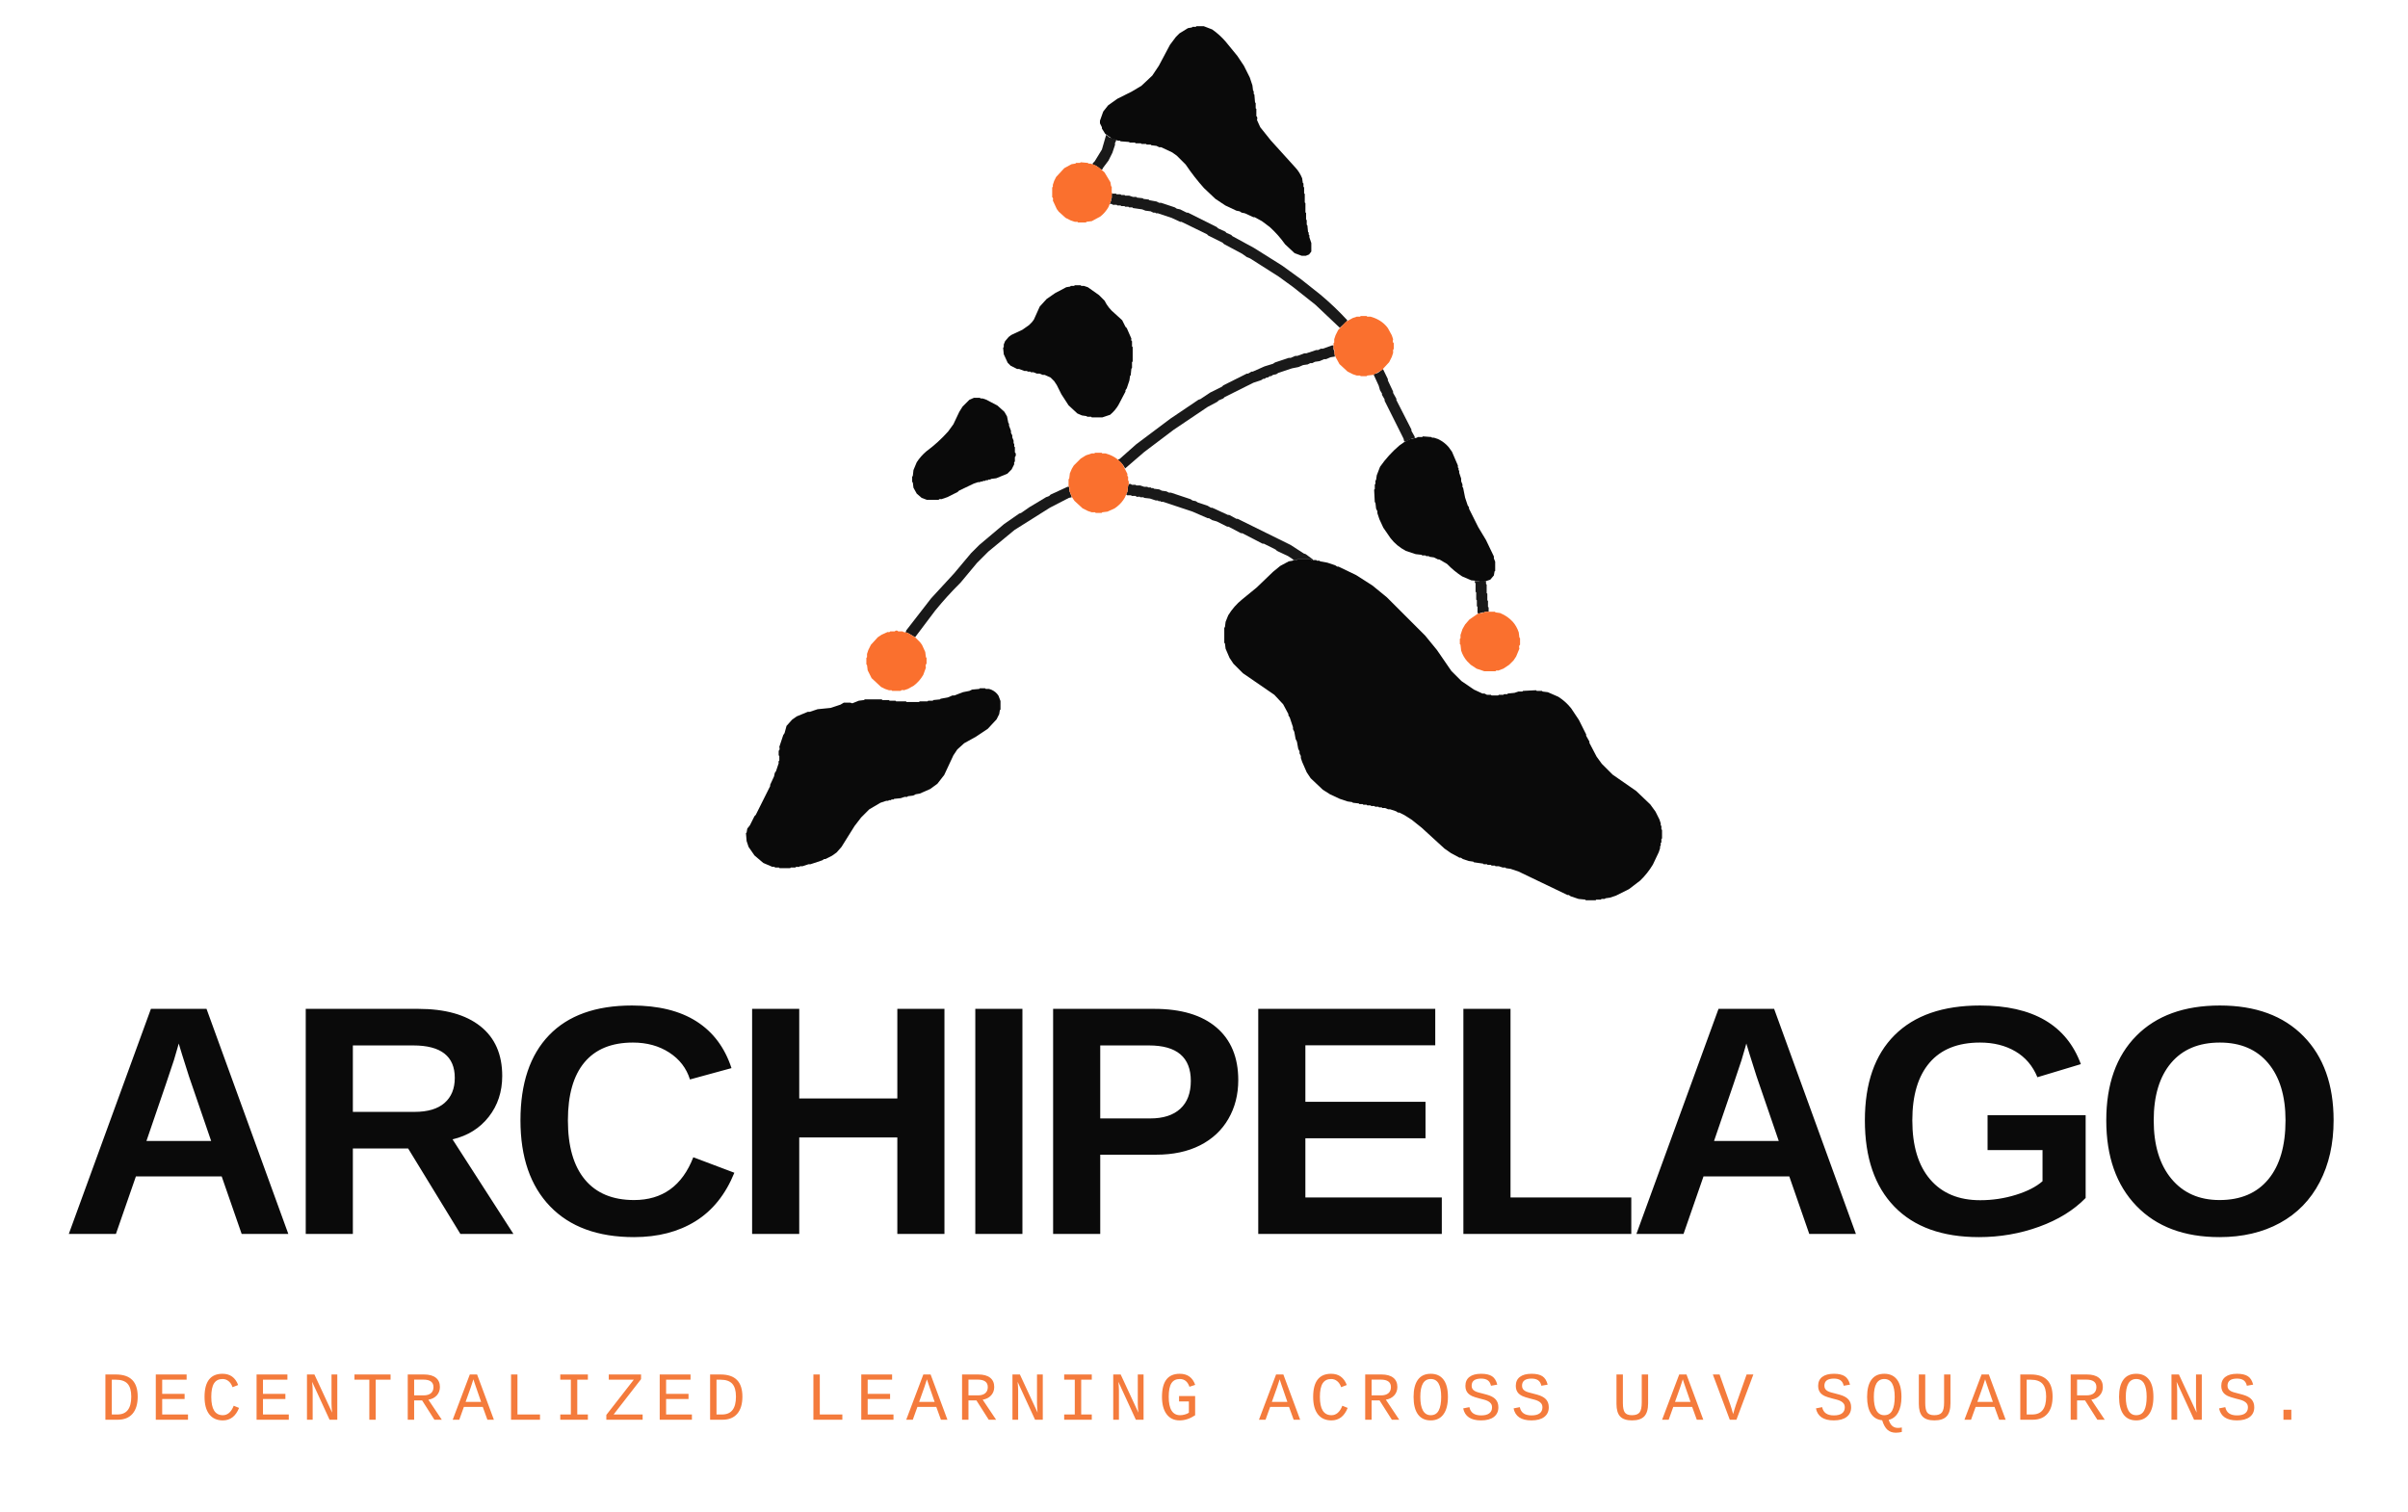
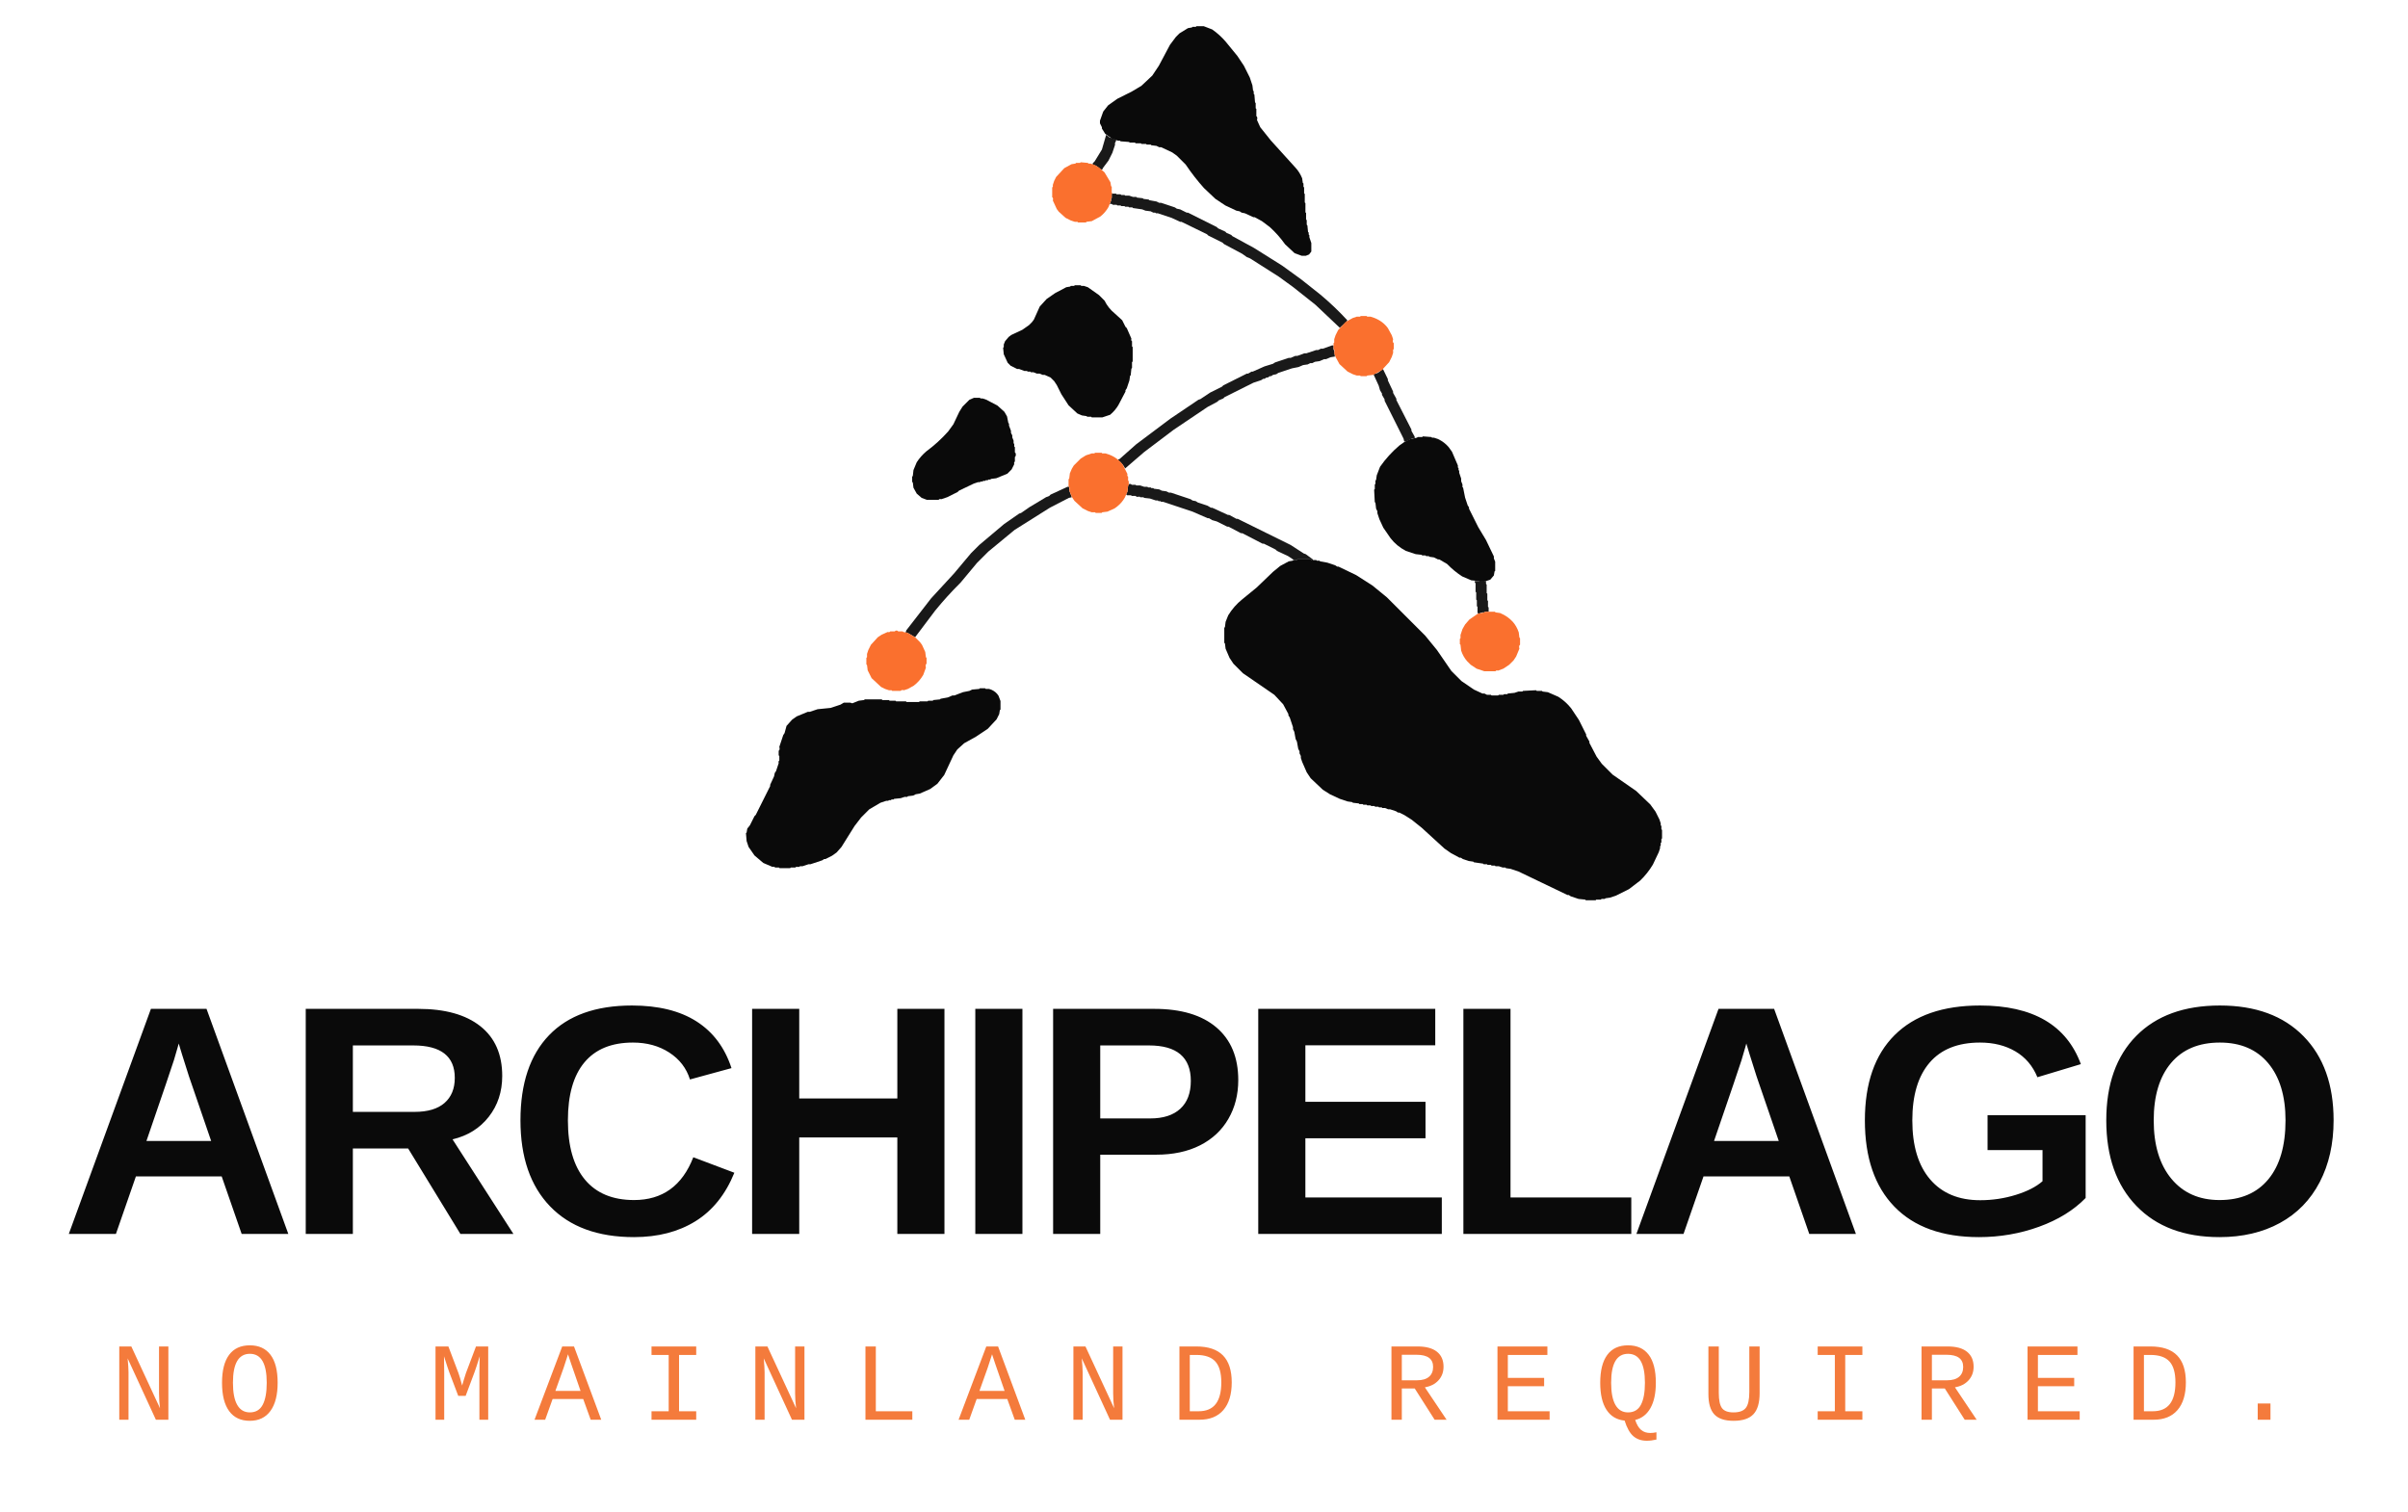
<svg xmlns="http://www.w3.org/2000/svg" viewBox="-40 -40 3680 2310" width="3680" height="2310">
  <g transform="translate(1100,0) scale(1)">
    <path fill="rgb(0,0,0)" stroke="rgb(0,0,0)" stroke-width="0" opacity="0" d="M 0 0 L 688 0.5 L 678.5 2 L 669.5 6 L 657 16.5 L 648 28.5 L 631 60.5 L 624 71.5 L 608.5 88 L 589.5 100 L 567.5 111 L 551 123.5 L 544 134.5 L 542 140.5 L 542 143.5 L 541 144.5 L 541 148.5 L 545 158.5 L 550 165.5 L 550 168.5 L 549 169.5 L 548 176.5 L 544 188.5 L 541 194.5 L 530 209.5 L 530 211 L 523.5 210 L 522.5 209 L 511.5 208 L 510.5 209 L 504.5 209 Q 503.75 210.75 500.5 210 L 489.5 215 L 476 227.5 L 471 236.5 L 469 242.5 L 469 245.5 L 468 246.5 L 468 261.5 L 469 262.5 L 470 269.5 L 475 279.5 L 484.5 290 L 488.5 293 L 502.5 299 Q 506.5 298 507.5 300 L 519.5 300 L 520.5 299 L 528.5 298 L 538.5 293 L 550 282.5 L 556.5 272 Q 559.75 271.25 560.5 273 L 566.5 273 L 567.5 274 L 572.5 274 L 573.5 275 L 578.5 275 L 579.5 276 L 584.5 276 L 585.5 277 L 590.5 277 L 591.5 278 L 605.5 280 L 606.5 281 L 614.5 282 L 622.5 285 L 629.5 286 L 650.5 293 L 663.5 299 L 665.5 299 L 704.5 318 L 706.5 320 L 728.5 331 L 730.5 333 L 737.5 336 L 765.5 353 L 770.5 355 L 814.5 383 L 836.5 399 L 870.5 426 L 907 460.5 L 907 462.5 L 905 464.5 L 899 478.5 L 899 483.5 Q 897 484.62 898 488 L 895.5 488 L 891.5 490 L 888.5 490 L 881.5 493 L 878.5 493 L 874.5 495 L 871.5 495 L 867.5 497 L 864.5 497 L 860.5 499 L 857.5 499 L 849.5 502 L 846.5 502 L 842.5 504 L 839.5 504 L 832.5 507 L 829.5 507 L 808.5 514 L 805.5 516 L 800.5 517 L 797.5 519 L 792.5 520 L 789.5 522 L 787.5 522 L 784.5 524 L 772.5 528 L 767.5 531 L 765.5 531 L 729.5 549 L 727.5 551 L 718.5 555 L 716.5 557 L 709.5 560 L 694.5 570 L 691.5 571 L 648.5 600 L 596.5 639 L 568.5 663 L 563.5 659 L 549.5 653 Q 544.75 654.25 543.5 652 L 533.5 652 L 532.5 653 L 524.5 654 L 517.5 657 Q 507.7 662.7 501 671.5 L 495 683.5 L 494 691.5 L 493 692.5 L 493 704 L 488.5 705 L 485.5 707 L 483.5 707 L 465.5 716 L 402.5 755 L 364.5 786 L 344 805.5 L 318 836.5 L 283 874.5 L 269 891.5 L 243.5 926 L 228.5 924 L 227.5 925 L 220.5 925 Q 219.75 926.75 216.5 926 L 207.5 930 Q 199.5 934.5 194 941.5 L 191 945.5 L 185 959.5 Q 186.25 964.25 184 965.5 L 184 975.5 L 185 976.5 L 186 984.5 L 189 991.5 L 192 996.5 L 203.5 1008 L 212.5 1013 L 218.5 1015 Q 222.5 1014 223.5 1016 L 236.5 1016 L 237.5 1015 L 241.5 1015 L 247.5 1013 L 256.5 1008 L 267 997.5 L 272 989.5 L 275 980.5 Q 273.75 975.75 276 974.5 L 276 965.5 L 275 964.5 L 275 960.5 L 274 959.5 L 273 953.5 L 269 945.5 L 259 933.5 L 281 903.5 L 299 881.5 Q 327.66 852.66 353 820.5 L 370.5 803 L 402.5 776 L 431.5 756 L 471.5 732 L 493.5 721 L 498.5 720 Q 503.44 729.06 511.5 735 L 522.5 741 L 528.5 743 Q 533.25 741.75 534.5 744 L 543.5 744 L 544.5 743 L 548.5 743 L 549.5 742 L 555.5 741 L 563.5 737 L 575 726.5 L 581.5 716 L 582.5 717 L 588.5 717 L 589.5 718 L 595.5 718 L 596.5 719 L 607.5 720 L 608.5 721 L 617.5 722 L 618.5 723 L 621.5 723 L 622.5 724 L 637.5 727 L 682.5 742 L 685.5 744 L 687.5 744 L 690.5 746 L 692.5 746 L 695.5 748 L 707.5 752 L 712.5 755 L 719.5 757 L 735.5 765 L 737.5 765 L 756.5 775 L 758.5 775 L 789.5 791 L 791.5 791 L 809.5 800 L 811.5 802 L 828.5 810 L 837 815.5 L 835.5 817 L 829.5 818 L 819.5 823 L 812.5 828 Q 787.17 853.67 758.5 876 L 744 890.5 L 737 900.5 L 733 910.5 L 732 918.5 L 731 919.5 L 731 942.5 L 732 943.5 L 732 947.5 L 733 948.5 L 734 954.5 L 739 965.5 L 745 974.5 L 759.5 989 L 798.5 1015 Q 809.41 1022.59 818 1032.5 L 824 1041.5 L 831 1056.5 L 836 1071.5 L 836 1074.5 L 838 1078.5 L 838 1081.5 L 842 1093.5 L 842 1096.5 L 846 1108.5 L 846 1111.5 L 848 1115.5 L 848 1118.5 L 854 1132.5 L 854 1134.5 L 863 1149.5 L 877.5 1164 L 892.5 1174 L 907.5 1181 L 919.5 1185 L 922.5 1185 L 927.5 1187 L 931.5 1187 L 932.5 1188 L 936.5 1188 L 937.5 1189 L 942.5 1189 L 943.5 1190 L 948.5 1190 L 949.5 1191 L 954.5 1191 L 955.5 1192 L 960.5 1192 L 961.5 1193 L 966.5 1193 L 967.5 1194 L 976.5 1195 L 977.5 1196 L 980.5 1196 L 981.5 1197 L 984.5 1197 L 993.5 1200 L 1006.5 1206 L 1017.5 1213 L 1032.5 1225 L 1067.5 1257 L 1077.5 1264 L 1090.5 1271 L 1092.5 1271 L 1095.5 1273 L 1104.5 1276 L 1111.5 1277 L 1112.5 1278 L 1116.5 1278 L 1117.5 1279 L 1121.5 1279 L 1127.5 1281 L 1132.5 1281 L 1133.5 1282 L 1138.5 1282 L 1139.5 1283 L 1144.5 1283 L 1145.5 1284 L 1150.5 1284 L 1151.5 1285 L 1160.5 1286 L 1161.5 1287 L 1168.5 1288 L 1180.5 1292 L 1255.5 1328 L 1257.5 1328 L 1260.5 1330 L 1272.5 1334 L 1283 1335.5 L 0 1336 L 0.5 1240 L 1 1245.5 L 5 1256.5 L 17.5 1272 L 26.5 1279 L 40.5 1285 Q 43.75 1284.25 44.5 1286 L 50.5 1286 L 51.5 1287 L 67.5 1287 L 68.5 1286 L 75.5 1286 L 76.5 1285 L 86.5 1284 L 87.5 1283 L 98.5 1281 L 116.5 1275 L 131.5 1268 L 142 1259.5 L 150 1248.5 L 151 1245.5 L 166 1222.5 L 176 1209.5 L 188.5 1197 L 197.5 1191 L 214.5 1184 L 217.5 1184 L 226.5 1181 L 230.5 1181 L 231.5 1180 L 236.5 1180 L 237.5 1179 L 246.5 1178 L 251.5 1176 L 255.5 1176 L 273.5 1170 Q 286.75 1164.25 296 1154.5 L 303 1144.5 L 317 1114.5 L 323 1105.5 L 329.5 1099 L 365.5 1077 L 381 1062.5 L 388 1048.5 Q 387.25 1045.25 389 1044.5 L 389 1031.5 L 386 1023.5 L 378.5 1016 L 371.5 1013 Q 366.75 1014.25 365.5 1012 L 357.5 1012 L 356.5 1013 L 345.5 1014 L 318.5 1023 L 315.5 1023 L 308.5 1026 L 305.5 1026 L 296.5 1029 L 292.5 1029 L 291.5 1030 L 278.5 1031 L 277.5 1032 L 265.5 1032 L 264.5 1033 L 245.5 1033 L 244.5 1032 L 229.5 1032 L 228.5 1031 L 208.5 1030 L 207.5 1029 L 181.5 1029 L 180.5 1030 L 176.5 1030 L 175.5 1031 L 172.5 1031 L 160.5 1035 L 159.5 1034 L 149.5 1034 L 144.5 1037 L 129.5 1042 L 109.5 1044 L 108.5 1045 L 105.5 1045 L 104.5 1046 L 101.5 1046 L 97.5 1048 L 94.5 1048 L 88.5 1050 L 74.5 1057 L 64 1066.5 L 60 1074.5 L 60 1077.5 L 57 1083.5 L 51 1101.5 L 50 1114.5 L 51 1115.5 L 51 1122.5 L 43 1146.5 L 41 1149.5 L 37 1161.5 L 32 1170.5 L 32 1172.5 L 15 1205.5 L 13 1207.5 L 6 1221.5 L 2 1226.5 L 0.5 1233 L 0 0 Z M 503 396 L 502 397 L 497 397 L 496 398 L 490 399 L 473 408 L 460 417 L 449 429 L 440 449 L 437 453 L 433 457 L 423 464 L 406 472 L 402 475 L 396 482 L 394 487 L 394 491 L 393 492 L 394 502 L 400 515 L 405 519 L 415 524 L 418 524 L 426 527 L 430 527 L 431 528 L 435 528 L 436 529 L 440 529 L 445 531 L 449 531 L 454 533 L 457 533 L 466 537 L 471 543 L 475 549 L 482 563 L 493 580 L 507 592 L 514 595 L 521 596 L 522 597 L 528 597 L 529 598 L 545 598 L 557 594 Q 564 588 569 580 L 580 559 L 580 557 L 582 554 L 586 542 L 587 535 L 588 534 L 589 524 L 590 523 L 590 514 L 591 513 L 591 491 L 590 490 L 590 482 Q 588 481 589 478 L 582 462 L 580 460 L 575 450 L 564 439 Q 554 431 548 420 L 540 411 L 523 399 L 517 397 L 513 397 L 512 396 L 503 396 Z M 349 568 L 342 571 L 331 582 L 326 590 L 317 609 L 309 620 Q 294 636 276 650 Q 267 657 261 667 L 256 679 L 255 688 L 254 689 L 254 697 L 255 698 L 256 706 L 261 715 L 269 721 L 277 724 L 295 724 Q 295 722 299 723 L 308 720 L 324 712 L 326 710 L 349 699 L 355 697 L 358 697 L 359 696 L 362 696 L 363 695 L 366 695 L 367 694 L 370 694 L 371 693 L 374 693 L 375 692 L 383 691 L 400 684 L 406 678 L 410 670 Q 409 666 411 666 L 411 659 L 412 658 Q 413 653 411 652 L 411 644 L 410 643 L 410 639 L 409 638 L 409 634 L 407 629 L 407 626 L 405 622 L 405 619 L 402 611 L 402 608 L 401 607 L 399 597 L 395 590 L 385 580 L 368 571 L 362 569 L 359 569 L 358 568 L 349 568 Z " />
    <path fill="rgb(0,0,0)" stroke="rgb(0,0,0)" stroke-width="0" opacity="0" d="M 700.5 0 L 1400 0 L 1400 1227.5 L 1399 1227.5 L 1398 1218.5 L 1390 1200.5 L 1382 1189.5 L 1365.5 1173 L 1324.5 1144 L 1308 1127.5 L 1296 1109.5 L 1284 1084.5 L 1284 1082.5 L 1270 1055.5 L 1261 1042.5 L 1248.5 1030 L 1241.5 1025 L 1225.5 1018 L 1217.5 1017 L 1216.5 1016 L 1208.5 1016 L 1207.5 1015 L 1197.5 1015 L 1196.5 1016 L 1187.5 1016 L 1186.5 1017 L 1180.5 1017 L 1179.5 1018 L 1169.5 1019 L 1168.5 1020 L 1158.5 1021 L 1157.5 1022 L 1150.5 1022 L 1149.5 1023 L 1139.5 1023 L 1138.5 1022 L 1132.5 1022 L 1128.5 1020 L 1125.5 1020 L 1107.5 1011 Q 1090.46 1000.54 1078 985.5 L 1056 953.5 L 1038 931.5 L 979.5 873 L 957.5 855 L 932.5 839 L 900.5 824 L 888.5 820 L 877.5 818 L 876.5 817 L 867.5 816 L 855.5 807 L 852.5 806 L 832.5 793 L 738.5 747 L 736.5 747 L 731.5 744 L 729.5 744 L 724.5 741 L 722.5 741 L 717.5 738 L 710.5 736 L 695.5 729 L 690.5 728 L 679.5 723 L 649.5 713 L 646.5 713 L 642.5 711 L 639.5 711 L 638.5 710 L 635.5 710 L 631.5 708 L 627.5 708 L 618.5 705 L 614.5 705 L 613.5 704 L 608.5 704 L 602.5 702 L 596.5 702 L 595.5 701 L 589.5 701 Q 588.37 699 585 700 L 583 684.5 L 579 676.5 L 608.5 651 L 653.5 617 L 705.5 582 L 720.5 574 L 722.5 572 L 729.5 569 L 731.5 567 L 775.5 545 L 777.5 545 L 805.5 533 L 810.5 532 L 813.5 530 L 834.5 523 L 844.5 521 L 851.5 518 L 854.5 518 L 869.5 513 L 876.5 512 L 900.5 504 Q 905.5 518 916.5 526 L 927.5 532 L 933.5 534 Q 938.25 532.75 939.5 535 L 948.5 535 L 949.5 534 L 958.5 533 L 964 542.5 L 964 544.5 L 967 549.5 L 969 556.5 L 982 583.5 L 982 585.5 L 1007 635.5 L 998.5 641 L 979 660.5 L 969 673.5 L 964 686.5 L 964 689.5 L 962 694.5 L 962 699.5 L 961 700.5 L 961 707.5 L 960 708.5 L 960 718.5 L 961 719.5 L 961 727.5 L 962 728.5 L 963 737.5 L 965 741.5 L 965 744.5 L 968 753.5 L 971 758.5 L 971 760.5 L 977 771.5 L 985 782.5 L 997.5 795 L 1006.5 801 L 1016.5 805 L 1019.5 805 L 1028.5 808 L 1032.5 808 L 1033.5 809 L 1043.5 810 L 1044.5 811 L 1051.5 812 L 1057.5 815 L 1059.5 815 L 1071.5 822 Q 1081.8 832.7 1094.5 841 L 1102.5 845 L 1108.5 847 L 1112.5 847 L 1114 848.5 L 1115 851.5 L 1115 864.5 L 1116 865.5 L 1116 876.5 L 1117 877.5 L 1118 896.5 L 1119 897.5 L 1103 909.5 L 1096 919.5 L 1093 926.5 L 1092 935.5 L 1091 936.5 L 1091 944.5 L 1092 945.5 L 1093 954.5 L 1097 963.5 L 1107.5 976 L 1116.5 982 L 1118.5 982 L 1124.5 985 Q 1127.75 984.25 1128.5 986 L 1145.5 986 L 1157.5 982 L 1166.5 976 L 1173 969.5 L 1177 963.5 L 1182 951.5 Q 1180.75 946.75 1183 945.5 L 1183 935.5 L 1182 934.5 L 1181 926.5 L 1177 917.5 L 1167.5 906 L 1152.5 897 L 1149.5 897 L 1144.5 895 L 1135 895 L 1135 888.5 L 1134 887.5 L 1134 878.5 L 1133 877.5 L 1133 867.5 L 1132 866.5 L 1132 853.5 L 1131 852.5 L 1131 848 Q 1137.78 847.47 1141 842.5 L 1143 839.5 L 1144 833.5 L 1145 832.5 L 1145 818.5 L 1144 817.5 L 1144 814.5 L 1141 805.5 L 1131 785.5 L 1129 783.5 L 1114 754.5 L 1112 752.5 L 1103 732.5 L 1099 720.5 L 1096 705.5 L 1095 704.5 L 1095 700.5 L 1093 695.5 L 1093 691.5 L 1092 690.5 L 1092 687.5 L 1091 686.5 L 1088 671.5 L 1084 662.5 L 1084 660.5 L 1077 647.5 L 1068.5 638 L 1061.5 633 L 1051.5 629 Q 1048.25 629.75 1047.5 628 L 1040.5 628 L 1039.5 627 L 1034.5 627 L 1033.5 628 L 1026.5 628 Q 1025.37 630 1022 629 L 1017 618.5 L 1017 616.5 L 994 571.5 L 994 569.5 L 989 560.5 L 989 558.5 L 986 553.5 L 986 551.5 L 983 546.5 L 983 544.5 L 974 525.5 L 974 523.5 L 981 516.5 L 987 505.5 L 989 499.5 L 989 494.5 L 990 493.5 L 990 484.5 L 989 483.5 L 989 478.5 L 987 472.5 L 983 464.5 L 971.5 452 L 960.5 446 L 954.5 444 Q 949.75 445.25 948.5 443 L 939.5 443 L 938.5 444 L 933.5 444 L 927.5 446 L 919.5 450 L 884.5 416 L 844.5 384 L 804.5 356 L 801.5 355 L 776.5 339 L 764.5 333 L 757.5 328 L 734.5 316 L 732.5 314 L 686.5 290 L 684.5 290 L 675.5 285 L 673.5 285 L 655.5 277 L 634.5 270 L 631.5 270 L 627.5 268 L 624.5 268 L 615.5 265 L 611.5 265 L 606.5 263 L 602.5 263 L 596.5 261 L 591.5 261 L 585.5 259 L 579.5 259 L 578.5 258 Q 573.75 259.25 572.5 257 L 560.5 256 L 559 254.5 L 559 245.5 L 558 244.5 L 557 238.5 Q 552.32 227.18 544 219.5 L 554 205.5 L 560 193.5 L 564 181.5 L 564 178.5 L 566.5 174 L 572.5 176 L 578.5 176 L 579.5 177 L 585.5 177 L 586.5 178 L 594.5 178 L 595.5 179 L 603.5 179 L 604.5 180 L 618.5 181 L 619.5 182 L 623.5 182 L 631.5 185 L 634.5 185 L 654.5 195 L 672 211.5 L 693 239.5 L 711.5 259 L 732.5 274 L 749.5 282 L 770.5 289 L 783.5 295 L 800.5 307 L 812 318.5 Q 821.92 332.58 834.5 344 Q 841.48 351.02 855.5 351 L 860.5 349 L 863 346.5 L 864 344.5 L 864 331.5 L 863 330.5 L 863 327.5 L 862 326.5 L 862 323.5 L 859 314.5 L 859 310.5 L 858 309.5 L 858 304.5 L 857 303.5 L 857 296.5 L 856 295.5 L 856 285.5 L 855 284.5 L 855 270.5 L 854 269.5 L 854 256.5 L 853 255.5 L 853 246.5 L 852 245.5 L 852 240.5 L 851 239.5 L 850 232.5 Q 846.24 223.26 840 216.5 L 802 174.5 L 786 154.5 L 781 143.5 Q 782.25 138.75 780 137.5 L 780 126.5 L 779 125.5 L 779 117.5 L 778 116.5 L 777 104.5 L 776 103.5 L 776 99.5 L 775 98.5 L 774 90.5 L 770 78.5 L 761 60.5 L 751 45.5 L 733 23.5 L 721.5 12 L 712.5 5 L 706.5 2 L 700.5 1 L 700.5 0 Z " />
    <path fill="rgb(0,0,0)" stroke="rgb(0,0,0)" stroke-width="0" opacity="0" d="M 1399.5 1242 L 1400 1336 L 1299 1335.5 L 1312.5 1334 L 1313.5 1333 L 1320.5 1332 L 1329.5 1329 L 1332.5 1327 L 1334.5 1327 L 1355.5 1315 L 1372 1300.5 L 1386 1281.5 L 1393 1267.5 L 1393 1265.5 L 1397 1256.5 L 1399.5 1242 Z " />
    <path fill="rgb(10,10,10)" stroke="rgb(10,10,10)" stroke-width="0" opacity="0.937" d="M 550.5 166 L 555.5 170 L 564.5 173 L 566 174.5 L 564 178.5 L 564 181.5 L 560 193.5 L 554 205.5 L 545 217.5 L 545 219 L 542.5 219 L 534.5 213 L 530 212 L 530 209.5 L 533 206.5 L 544 188.5 L 550.5 166 Z " />
    <path fill="rgb(10,10,10)" stroke="rgb(10,10,10)" stroke-width="0" opacity="0.937" d="M 559 256 L 565.5 256 L 566.5 257 L 572.5 257 L 573.5 258 L 578.5 258 L 579.5 259 L 585.5 259 L 591.5 261 L 596.5 261 L 597.5 262 L 606.5 263 L 607.5 264 L 615.5 265 L 616.5 266 L 627.5 268 L 631.5 270 L 634.5 270 L 655.5 277 L 658.5 279 L 663.5 280 L 673.5 285 L 675.5 285 L 719.5 307 L 721.5 309 L 732.5 314 L 734.5 316 L 741.5 319 L 743.5 321 L 776.5 339 L 819.5 366 L 848.5 387 L 877.5 410 Q 899.6 428.4 919 449.5 L 917.5 452 L 907.5 461 L 870.5 426 L 836.5 399 L 814.5 383 L 770.5 355 L 765.5 353 L 758.5 348 L 730.5 333 L 728.5 331 L 706.5 320 L 704.5 318 L 665.5 299 L 663.5 299 L 650.5 293 L 629.5 286 L 626.5 286 L 625.5 285 L 622.5 285 L 618.5 283 L 610.5 282 L 605.5 280 L 591.5 278 L 590.5 277 L 585.5 277 L 584.5 276 L 579.5 276 L 578.5 275 L 573.5 275 L 572.5 274 L 567.5 274 L 566.5 273 L 560.5 273 Q 559.37 271 556 272 L 558 266.5 L 558 263.5 L 559 262.5 L 559 256 Z " />
    <path fill="rgb(10,10,10)" stroke="rgb(10,10,10)" stroke-width="0" opacity="0.937" d="M 895.5 488 L 898 488 L 898 494.5 L 899 495.5 L 900 505 L 893.5 506 L 886.5 509 L 883.5 509 L 876.5 512 L 869.5 513 L 865.5 515 L 862.5 515 L 858.5 517 L 851.5 518 L 844.5 521 L 834.5 523 L 813.5 530 L 810.5 532 L 805.5 533 L 802.5 535 L 800.5 535 L 797.5 537 L 795.5 537 L 792.5 539 L 790.5 539 L 787.5 541 L 775.5 545 L 731.5 567 L 729.5 569 L 722.5 572 L 720.5 574 L 705.5 582 L 653.5 617 L 608.5 651 L 579.5 676 Q 575.53 668.47 569 663.5 L 569 662 L 570.5 662 L 596.5 639 L 648.5 600 L 691.5 571 L 694.5 570 L 709.5 560 L 727.5 551 L 729.5 549 L 765.5 531 L 767.5 531 L 772.5 528 L 774.5 528 L 792.5 520 L 805.5 516 L 808.5 514 L 829.5 507 L 832.5 507 L 839.5 504 L 842.5 504 L 853.5 500 L 856.5 500 L 871.5 495 L 874.5 495 L 878.5 493 L 881.5 493 L 895.5 488 Z " />
    <path fill="rgb(10,10,10)" stroke="rgb(10,10,10)" stroke-width="0" opacity="0.937" d="M 973.5 524 L 981 539.5 L 981 541.5 L 989 558.5 L 989 560.5 L 994 569.5 L 994 571.5 L 1017 616.5 L 1017 618.5 L 1022 627.5 L 1022 630 L 1018.5 630 L 1008.5 635 L 1006 635 L 1005 630.5 L 976 572.5 L 976 570.5 L 972 563.5 L 972 561.5 L 969 556.5 L 967 549.5 L 959 532 L 965.5 530 L 973.5 524 Z " />
    <path fill="rgb(10,10,10)" stroke="rgb(10,10,10)" stroke-width="0" opacity="0.937" d="M 585 700 Q 588.38 699 589.5 701 L 595.5 701 L 596.5 702 L 602.5 702 L 608.5 704 L 613.5 704 L 614.5 705 L 618.5 705 L 619.5 706 L 622.5 706 L 623.5 707 L 631.5 708 L 635.5 710 L 642.5 711 L 646.5 713 L 649.5 713 L 679.5 723 L 682.5 725 L 687.5 726 L 690.5 728 L 705.5 733 L 710.5 736 L 712.5 736 L 736.5 747 L 738.5 747 L 749.5 753 L 751.5 753 L 832.5 793 L 852.5 806 L 855.5 807 L 867 815.5 L 865.5 815 L 864.5 816 L 863.5 815 L 842.5 815 Q 841.5 817 837.5 816 L 828.5 810 L 811.5 802 L 809.5 800 L 791.5 791 L 789.5 791 L 758.5 775 L 756.5 775 L 737.5 765 L 735.5 765 L 719.5 757 L 712.5 755 L 707.5 752 L 705.5 752 L 682.5 742 L 637.5 727 L 634.5 727 L 633.5 726 L 630.5 726 L 629.5 725 L 626.5 725 L 617.5 722 L 608.5 721 L 607.5 720 L 602.5 720 L 601.5 719 Q 596.75 720.25 595.5 718 L 589.5 718 L 588.5 717 L 582.5 717 L 581 715.5 L 583 711.5 L 584 702.5 L 585 700 Z " />
    <path fill="rgb(10,10,10)" stroke="rgb(10,10,10)" stroke-width="0" opacity="0.937" d="M 491.5 704 L 494 704 L 494 709.5 L 498 720 L 493.5 721 L 464.5 736 L 410.5 770 L 370.5 803 L 353 820.5 L 328 850.5 Q 307.4 870.9 289 893.5 L 258.5 934 L 246.5 927 L 244 927 L 245 923.5 L 283 874.5 L 318 836.5 L 344 805.5 L 356.5 793 L 394.5 761 L 417.5 745 L 420.5 744 L 433.5 735 L 458.5 720 L 463.5 718 L 465.5 716 L 491.5 704 Z " />
    <path fill="rgb(10,10,10)" stroke="rgb(10,10,10)" stroke-width="0" opacity="0.937" d="M 1114 848 L 1119.5 848 L 1120.5 849 L 1128.5 849 L 1131 848 L 1131 852.5 L 1132 853.5 L 1132 866.5 L 1133 867.5 L 1133 877.5 L 1134 878.5 L 1134 887.5 L 1135 888.5 L 1135 895 L 1129.5 895 L 1128.5 896 L 1125.5 896 L 1119.5 898 L 1118 896.5 L 1118 887.5 L 1117 886.5 L 1117 877.5 L 1116 876.5 L 1116 865.5 L 1115 864.5 L 1115 851.5 Q 1113.25 850.58 1114 848 Z " />
    <path fill="rgb(10,10,10)" stroke="rgb(10,10,10)" stroke-width="0" opacity="1" d="M 688.5 0 L 699.5 0 L 712.5 5 Q 723.97 13.03 733 23.5 L 751 45.5 L 761 60.5 L 770 78.5 L 774 90.5 L 775 98.5 L 776 99.5 L 776 103.5 L 777 104.5 L 778 116.5 L 779 117.5 L 779 125.5 L 780 126.5 L 780 137.5 Q 782.25 138.75 781 143.5 L 786 154.5 L 802 174.5 L 840 216.5 Q 846.24 223.26 850 232.5 L 851 239.5 L 852 240.5 L 852 245.5 L 853 246.5 L 853 255.5 L 854 256.5 L 854 269.5 L 855 270.5 L 855 284.5 L 856 285.5 L 856 295.5 L 857 296.5 L 857 303.5 L 858 304.5 L 859 314.5 L 860 315.5 L 860 318.5 L 861 319.5 L 861 322.5 L 864 331.5 L 864 344.5 L 860.5 349 L 855.5 351 L 849.5 351 L 838.5 347 L 824 333.5 Q 813.64 318.86 800.5 307 L 788.5 298 L 777.5 292 L 775.5 292 L 762.5 286 L 757.5 285 L 754.5 283 L 749.5 282 L 732.5 274 L 717.5 264 L 700 247.5 Q 684.87 230.63 672 211.5 L 658.5 198 L 651.5 193 L 634.5 185 L 631.5 185 L 627.5 183 L 619.5 182 L 618.5 181 L 612.5 181 L 611.5 180 L 604.5 180 L 603.5 179 L 595.5 179 L 594.5 178 L 586.5 178 L 585.5 177 L 572.5 176 L 571.5 175 L 568.5 175 L 559.5 172 L 549 164.5 L 544 156.5 L 544 154.5 L 541 148.5 L 541 144.5 L 546 130.5 L 553.5 121 L 567.5 111 L 589.5 100 L 604.5 91 L 621 75.5 L 631 60.5 L 648 28.5 L 657 16.5 L 662.5 11 L 675.5 3 L 681.5 2 L 682.5 1 L 687.5 1 L 688.5 0 Z " />
    <path fill="rgb(10,10,10)" stroke="rgb(10,10,10)" stroke-width="0" opacity="1" d="M 502.5 396 L 511.5 396 L 512.5 397 L 516.5 397 L 522.5 399 L 539.5 411 L 548 419.5 Q 553.81 431.19 563.5 439 L 575 449.5 L 580 459.5 L 582 461.5 L 589 477.5 Q 588.25 480.75 590 481.5 L 590 489.5 L 591 490.5 L 591 512.5 L 590 513.5 L 590 522.5 L 589 523.5 L 588 533.5 L 587 534.5 L 586 541.5 L 582 553.5 L 580 556.5 L 580 558.5 L 569 579.5 Q 563.88 587.88 556.5 594 L 544.5 598 L 528.5 598 L 527.5 597 L 521.5 597 L 520.5 596 L 513.5 595 L 506.5 592 L 493 579.5 L 482 562.5 L 475 548.5 L 471 542.5 L 465.5 537 L 456.5 533 L 453.5 533 L 448.5 531 L 444.5 531 L 439.5 529 L 435.5 529 L 434.5 528 L 430.5 528 L 429.5 527 L 425.5 527 L 417.5 524 L 414.5 524 L 404.5 519 L 400 514.5 L 394 501.5 L 393 491.5 L 394 490.5 L 394 486.5 L 396 481.5 L 401.5 475 L 405.5 472 L 422.5 464 L 432.5 457 L 437 452.5 L 440 448.5 L 449 428.5 L 459.5 417 L 472.5 408 L 489.5 399 L 495.5 398 L 496.5 397 L 501.5 397 L 502.5 396 Z " />
    <path fill="rgb(10,10,10)" stroke="rgb(10,10,10)" stroke-width="0" opacity="1" d="M 348.5 568 L 357.5 568 L 358.5 569 L 361.5 569 L 367.5 571 L 384.5 580 L 395 589.5 L 399 596.5 L 401 606.5 L 402 607.5 L 402 610.5 L 405 618.5 L 405 621.5 L 407 625.5 L 407 628.5 L 409 633.5 L 409 637.5 L 410 638.5 L 410 642.5 L 411 643.5 L 411 651.5 Q 413.25 652.75 412 657.5 L 411 658.5 L 411 665.5 Q 409.25 666.25 410 669.5 L 406 677.5 L 399.5 684 L 382.5 691 L 374.5 692 L 373.5 693 L 370.5 693 L 369.5 694 L 366.5 694 L 365.5 695 L 362.5 695 L 361.5 696 L 358.5 696 L 357.5 697 L 354.5 697 L 348.5 699 L 325.5 710 L 323.5 712 L 307.5 720 L 298.5 723 Q 295.25 722.25 294.5 724 L 276.5 724 L 268.5 721 L 261 714.5 L 256 705.5 L 255 697.5 L 254 696.5 L 254 688.5 L 255 687.5 L 256 678.5 L 261 666.5 Q 267.14 657.14 275.5 650 Q 293.91 636.41 309 619.5 L 317 608.5 L 326 589.5 L 331 581.5 L 341.5 571 L 348.5 568 Z " />
    <path fill="rgb(10,10,10)" stroke="rgb(10,10,10)" stroke-width="0" opacity="1" d="M 1034.5 627 L 1047.5 628 L 1048.5 629 L 1051.5 629 L 1057.5 631 Q 1067.36 635.64 1074 643.5 L 1079 650.5 L 1088 671.5 L 1088 674.5 L 1089 675.5 L 1089 678.5 L 1090 679.5 L 1090 682.5 L 1093 691.5 L 1093 695.5 L 1095 700.5 L 1095 704.5 L 1096 705.5 L 1099 720.5 L 1103 732.5 L 1105 735.5 L 1105 737.5 L 1119 765.5 L 1131 785.5 L 1143 810.5 L 1143 813.5 L 1145 818.5 L 1145 832.5 L 1144 833.5 L 1143 839.5 L 1137.5 846 L 1128.5 849 L 1120.5 849 L 1119.5 848 L 1108.5 847 L 1094.5 841 Q 1081.8 832.7 1071.5 822 L 1059.5 815 L 1057.5 815 L 1051.5 812 L 1044.5 811 L 1043.5 810 L 1039.5 810 L 1038.5 809 L 1033.5 809 L 1032.5 808 L 1023.5 807 L 1008.5 802 Q 994.36 794.64 985 782.5 L 974 766.5 L 968 753.5 L 965 744.5 L 965 741.5 L 963 737.5 L 962 728.5 L 961 727.5 L 960 708.5 L 961 707.5 L 961 700.5 L 962 699.5 L 962 694.5 L 963 693.5 L 964 686.5 L 969 673.5 Q 981.73 655.23 998.5 641 L 1005.5 636 L 1015.5 631 L 1025.5 629 L 1026.5 628 L 1033.5 628 L 1034.5 627 Z " />
    <path fill="rgb(10,10,10)" stroke="rgb(10,10,10)" stroke-width="0" opacity="1" d="M 842.5 815 L 863.5 815 L 864.5 816 Q 865.5 814 866.5 816 L 871.5 816 L 872.5 817 L 876.5 817 L 877.5 818 L 888.5 820 L 900.5 824 L 903.5 826 L 905.5 826 L 932.5 839 L 957.5 855 L 979.5 873 L 1038 931.5 L 1056 953.5 L 1078 985.5 L 1093.5 1001 L 1112.5 1014 L 1125.5 1020 L 1128.5 1020 L 1132.5 1022 L 1138.5 1022 L 1139.5 1023 L 1149.5 1023 L 1150.5 1022 L 1157.5 1022 L 1158.5 1021 L 1163.5 1021 L 1164.5 1020 L 1174.5 1019 L 1180.5 1017 L 1186.5 1017 L 1187.5 1016 L 1207.5 1015 L 1208.5 1016 L 1216.5 1016 L 1217.5 1017 L 1225.5 1018 L 1241.5 1025 Q 1252.79 1032.21 1261 1042.5 L 1273 1060.5 L 1284 1082.5 L 1284 1084.5 L 1289 1093.5 L 1289 1095.5 L 1300 1116.5 L 1308 1127.5 L 1324.5 1144 L 1360.5 1169 L 1382 1189.5 L 1390 1200.5 L 1396 1212.5 L 1398 1218.5 L 1398 1221.5 L 1399 1222.5 L 1399 1227.5 L 1400 1228.5 L 1400 1241.5 L 1399 1242.5 L 1399 1247.5 L 1398 1248.5 L 1398 1252.5 L 1397 1253.5 L 1397 1256.5 L 1395 1262.5 L 1386 1281.5 Q 1377.75 1295.25 1366.5 1306 L 1349.5 1319 L 1329.5 1329 L 1320.5 1332 L 1313.5 1333 L 1312.5 1334 L 1307.5 1334 L 1306.5 1335 L 1299.5 1335 L 1298.5 1336 L 1283.5 1336 L 1282.5 1335 L 1272.5 1334 L 1260.5 1330 L 1257.5 1328 L 1255.5 1328 L 1180.5 1292 L 1168.5 1288 L 1161.5 1287 L 1160.5 1286 L 1156.5 1286 L 1150.5 1284 L 1145.5 1284 L 1144.5 1283 L 1139.5 1283 L 1138.5 1282 L 1133.5 1282 L 1132.5 1281 L 1127.5 1281 L 1126.5 1280 L 1112.5 1278 L 1111.5 1277 L 1104.5 1276 L 1095.5 1273 L 1092.5 1271 L 1090.5 1271 L 1077.5 1264 L 1067.5 1257 L 1032.5 1225 L 1017.5 1213 L 1006.5 1206 L 998.5 1202 L 996.5 1202 L 993.5 1200 L 984.5 1197 L 981.5 1197 L 976.5 1195 L 972.5 1195 L 971.5 1194 L 967.5 1194 L 966.5 1193 L 961.5 1193 L 960.5 1192 L 955.5 1192 L 954.5 1191 L 949.5 1191 L 948.5 1190 L 943.5 1190 L 942.5 1189 L 937.5 1189 L 936.5 1188 L 927.5 1187 L 926.5 1186 L 919.5 1185 L 907.5 1181 L 892.5 1174 L 881.5 1167 L 863 1149.5 L 857 1140.5 L 850 1124.5 L 848 1118.5 L 848 1115.5 L 846 1111.5 L 846 1108.5 L 844 1104.5 L 842 1093.5 L 840 1089.5 L 838 1078.5 L 836 1074.5 L 836 1071.5 L 831 1056.5 L 829 1053.5 L 829 1051.5 L 821 1036.5 L 807.5 1022 L 759.5 989 L 745 974.5 L 739 965.5 L 733 951.5 L 732 943.5 L 731 942.5 L 731 919.5 L 732 918.5 L 733 910.5 L 737 900.5 Q 745.72 886.22 758.5 876 L 780.5 858 L 805.5 834 L 816.5 825 L 829.5 818 L 835.5 817 L 836.5 816 L 841.5 816 L 842.5 815 Z " />
    <path fill="rgb(10,10,10)" stroke="rgb(10,10,10)" stroke-width="0" opacity="1" d="M 357.5 1012 L 365.5 1012 L 366.5 1013 L 371.5 1013 L 374.5 1014 Q 382 1017 386 1023.5 L 389 1031.5 L 389 1044.5 L 388 1045.5 L 387 1051.5 L 383 1059.5 L 369.5 1074 L 351.5 1086 L 333.5 1096 L 323 1105.5 L 317 1114.5 L 303 1144.5 L 292.5 1158 L 281.5 1166 L 265.5 1173 L 259.5 1174 L 255.5 1176 L 247.5 1177 L 246.5 1178 L 242.5 1178 L 236.5 1180 L 226.5 1181 L 225.5 1182 L 222.5 1182 L 221.5 1183 L 218.5 1183 L 217.5 1184 L 214.5 1184 L 205.5 1187 L 188.5 1197 L 176 1209.5 L 166 1222.5 L 146 1254.5 L 138.5 1263 L 131.5 1268 L 121.5 1273 L 119.5 1273 L 116.5 1275 L 98.5 1281 L 95.5 1281 L 86.5 1284 L 82.5 1284 L 81.5 1285 L 76.5 1285 L 75.5 1286 L 68.5 1286 L 67.5 1287 L 51.5 1287 L 50.5 1286 L 44.5 1286 Q 43.75 1284.25 40.5 1285 L 26.5 1279 L 13 1267.5 L 4 1254.5 L 1 1245.5 L 0 1233.5 L 1 1232.5 L 2 1226.5 L 6 1221.5 L 13 1207.5 L 15 1205.5 L 37 1161.5 L 37 1159.5 L 43 1146.5 L 44 1141.5 L 46 1138.5 L 50 1126.5 Q 49.25 1123.25 51 1122.5 L 51 1115.5 L 50 1114.5 L 50 1107.5 Q 52.25 1106.25 51 1101.5 L 57 1083.5 L 59 1080.5 L 62 1069.5 L 70.5 1060 L 77.5 1055 L 94.5 1048 L 97.5 1048 L 109.5 1044 L 129.5 1042 L 144.5 1037 L 149.5 1034 L 159.5 1034 L 162.5 1035 L 172.5 1031 L 180.5 1030 L 181.5 1029 L 207.5 1029 L 208.5 1030 L 218.5 1030 L 219.5 1031 L 228.5 1031 L 229.5 1032 L 244.5 1032 L 245.5 1033 L 264.5 1033 L 265.5 1032 L 277.5 1032 L 278.5 1031 L 285.5 1031 L 286.5 1030 L 296.5 1029 L 297.5 1028 L 308.5 1026 L 315.5 1023 L 318.5 1023 L 331.5 1018 L 341.5 1016 L 345.5 1014 L 356.5 1013 L 357.5 1012 Z " />
    <path fill="rgb(250,112,46)" stroke="rgb(250,112,46)" stroke-width="0" opacity="1" d="M 511.5 208 L 522.5 209 L 523.5 210 L 526.5 210 L 532.5 212 L 539.5 216 L 548 223.5 L 557 238.5 L 558 244.5 L 559 245.5 L 559 254.5 L 560 255.5 L 559 256.5 L 559 262.5 Q 557.25 263.25 558 266.5 L 554 276.5 Q 549.1 285.1 541.5 291 L 528.5 298 L 520.5 299 L 519.5 300 L 507.5 300 L 506.5 299 L 502.5 299 L 496.5 297 L 488.5 293 L 478 283.5 L 475 279.5 L 469 266.5 Q 470 262.5 468 261.5 L 468 246.5 L 469 245.5 L 469 242.5 L 471 236.5 L 474 230.5 L 486.5 217 L 497.5 211 L 503.5 210 L 504.5 209 L 510.5 209 L 511.5 208 Z " />
    <path fill="rgb(250,112,46)" stroke="rgb(250,112,46)" stroke-width="0" opacity="1" d="M 939.5 443 L 948.5 443 L 949.5 444 L 954.5 444 L 960.5 446 Q 973.4 451.1 981 461.5 L 987 472.5 L 989 478.5 Q 987.75 483.25 990 484.5 L 990 493.5 L 989 494.5 L 989 499.5 L 987 505.5 L 983 513.5 L 971.5 526 L 958.5 533 L 949.5 534 L 948.5 535 L 939.5 535 L 938.5 534 L 933.5 534 L 927.5 532 L 919.5 528 L 907 516.5 L 901 505.5 L 899 499.5 Q 900.25 494.75 898 493.5 L 898 484.5 L 899 483.5 L 899 478.5 L 901 472.5 L 905 464.5 L 916.5 452 L 927.5 446 L 933.5 444 L 938.5 444 L 939.5 443 Z " />
    <path fill="rgb(250,112,46)" stroke="rgb(250,112,46)" stroke-width="0" opacity="1" d="M 533.5 652 L 543.5 652 L 544.5 653 L 549.5 653 L 555.5 655 Q 568.4 660.1 576 670.5 L 583 684.5 Q 582.25 687.75 584 688.5 L 584 694.5 L 585 695.5 L 585 701.5 L 584 702.5 L 583 711.5 L 579 720.5 Q 574.5 728.5 567.5 734 L 563.5 737 L 552.5 742 L 544.5 743 L 543.5 744 L 534.5 744 L 533.5 743 L 528.5 743 L 522.5 741 L 514.5 737 L 502 725.5 L 498 719.5 L 494 709.5 Q 495.25 704.75 493 703.5 L 493 692.5 L 494 691.5 L 495 683.5 L 498 676.5 L 501 671.5 L 511.5 661 L 519.5 656 L 528.5 653 L 532.5 653 L 533.5 652 Z " />
    <path fill="rgb(250,112,46)" stroke="rgb(250,112,46)" stroke-width="0" opacity="1" d="M 1129.5 895 L 1144.5 895 L 1145.5 896 L 1152.5 897 Q 1164.16 901.84 1172 910.5 Q 1177.86 917.14 1181 926.5 L 1182 934.5 L 1183 935.5 L 1183 945.5 Q 1180.75 946.75 1182 951.5 L 1177 963.5 L 1173 969.5 L 1166.5 976 L 1157.5 982 L 1149.5 985 Q 1146.25 984.25 1145.5 986 L 1128.5 986 L 1116.5 982 L 1107.5 976 L 1102 970.5 Q 1096.14 963.86 1093 954.5 L 1092 945.5 L 1091 944.5 L 1091 936.5 L 1092 935.5 L 1092 930.5 L 1095 921.5 L 1099 914.5 L 1105.5 907 L 1118.5 898 L 1128.5 896 L 1129.5 895 Z " />
    <path fill="rgb(250,112,46)" stroke="rgb(250,112,46)" stroke-width="0" opacity="1" d="M 228.5 924 Q 231.75 923.25 232.5 925 L 239.5 925 L 240.5 926 L 246.5 927 L 258.5 934 L 266 941.5 L 269 945.5 L 274 956.5 L 275 964.5 L 276 965.5 L 276 974.5 Q 273.75 975.75 275 980.5 L 271 991.5 Q 265.3 1001.3 256.5 1008 L 247.5 1013 L 241.5 1015 Q 237.5 1014 236.5 1016 L 223.5 1016 L 222.5 1015 L 218.5 1015 L 212.5 1013 L 206.5 1010 L 192 996.5 L 186 984.5 L 185 976.5 L 184 975.5 L 184 965.5 L 185 964.5 L 185 959.5 L 187 953.5 L 191 945.5 L 201.5 934 L 207.5 930 L 216.5 926 Q 219.75 926.75 220.5 925 L 227.5 925 L 228.5 924 Z " />
  </g>
  <text x="1800" y="1846" text-anchor="middle" font-family="Arial, Helvetica, sans-serif" font-weight="700" font-size="500" letter-spacing="-20" fill="#0A0A0A">ARCHIPELAGO</text>
-   <text x="1800" y="2130" text-anchor="middle" font-family="Consolas, 'Courier New', monospace" font-size="105" letter-spacing="14" fill="#F47B3C">DECENTRALIZED LEARNING ACROSS UAV SQUADRONS.</text>
+   <text x="1800" y="2130" text-anchor="middle" font-family="Consolas, 'Courier New', monospace" font-size="170" letter-spacing="60" fill="#F47B3C">NO MAINLAND REQUIRED.</text>
</svg>
